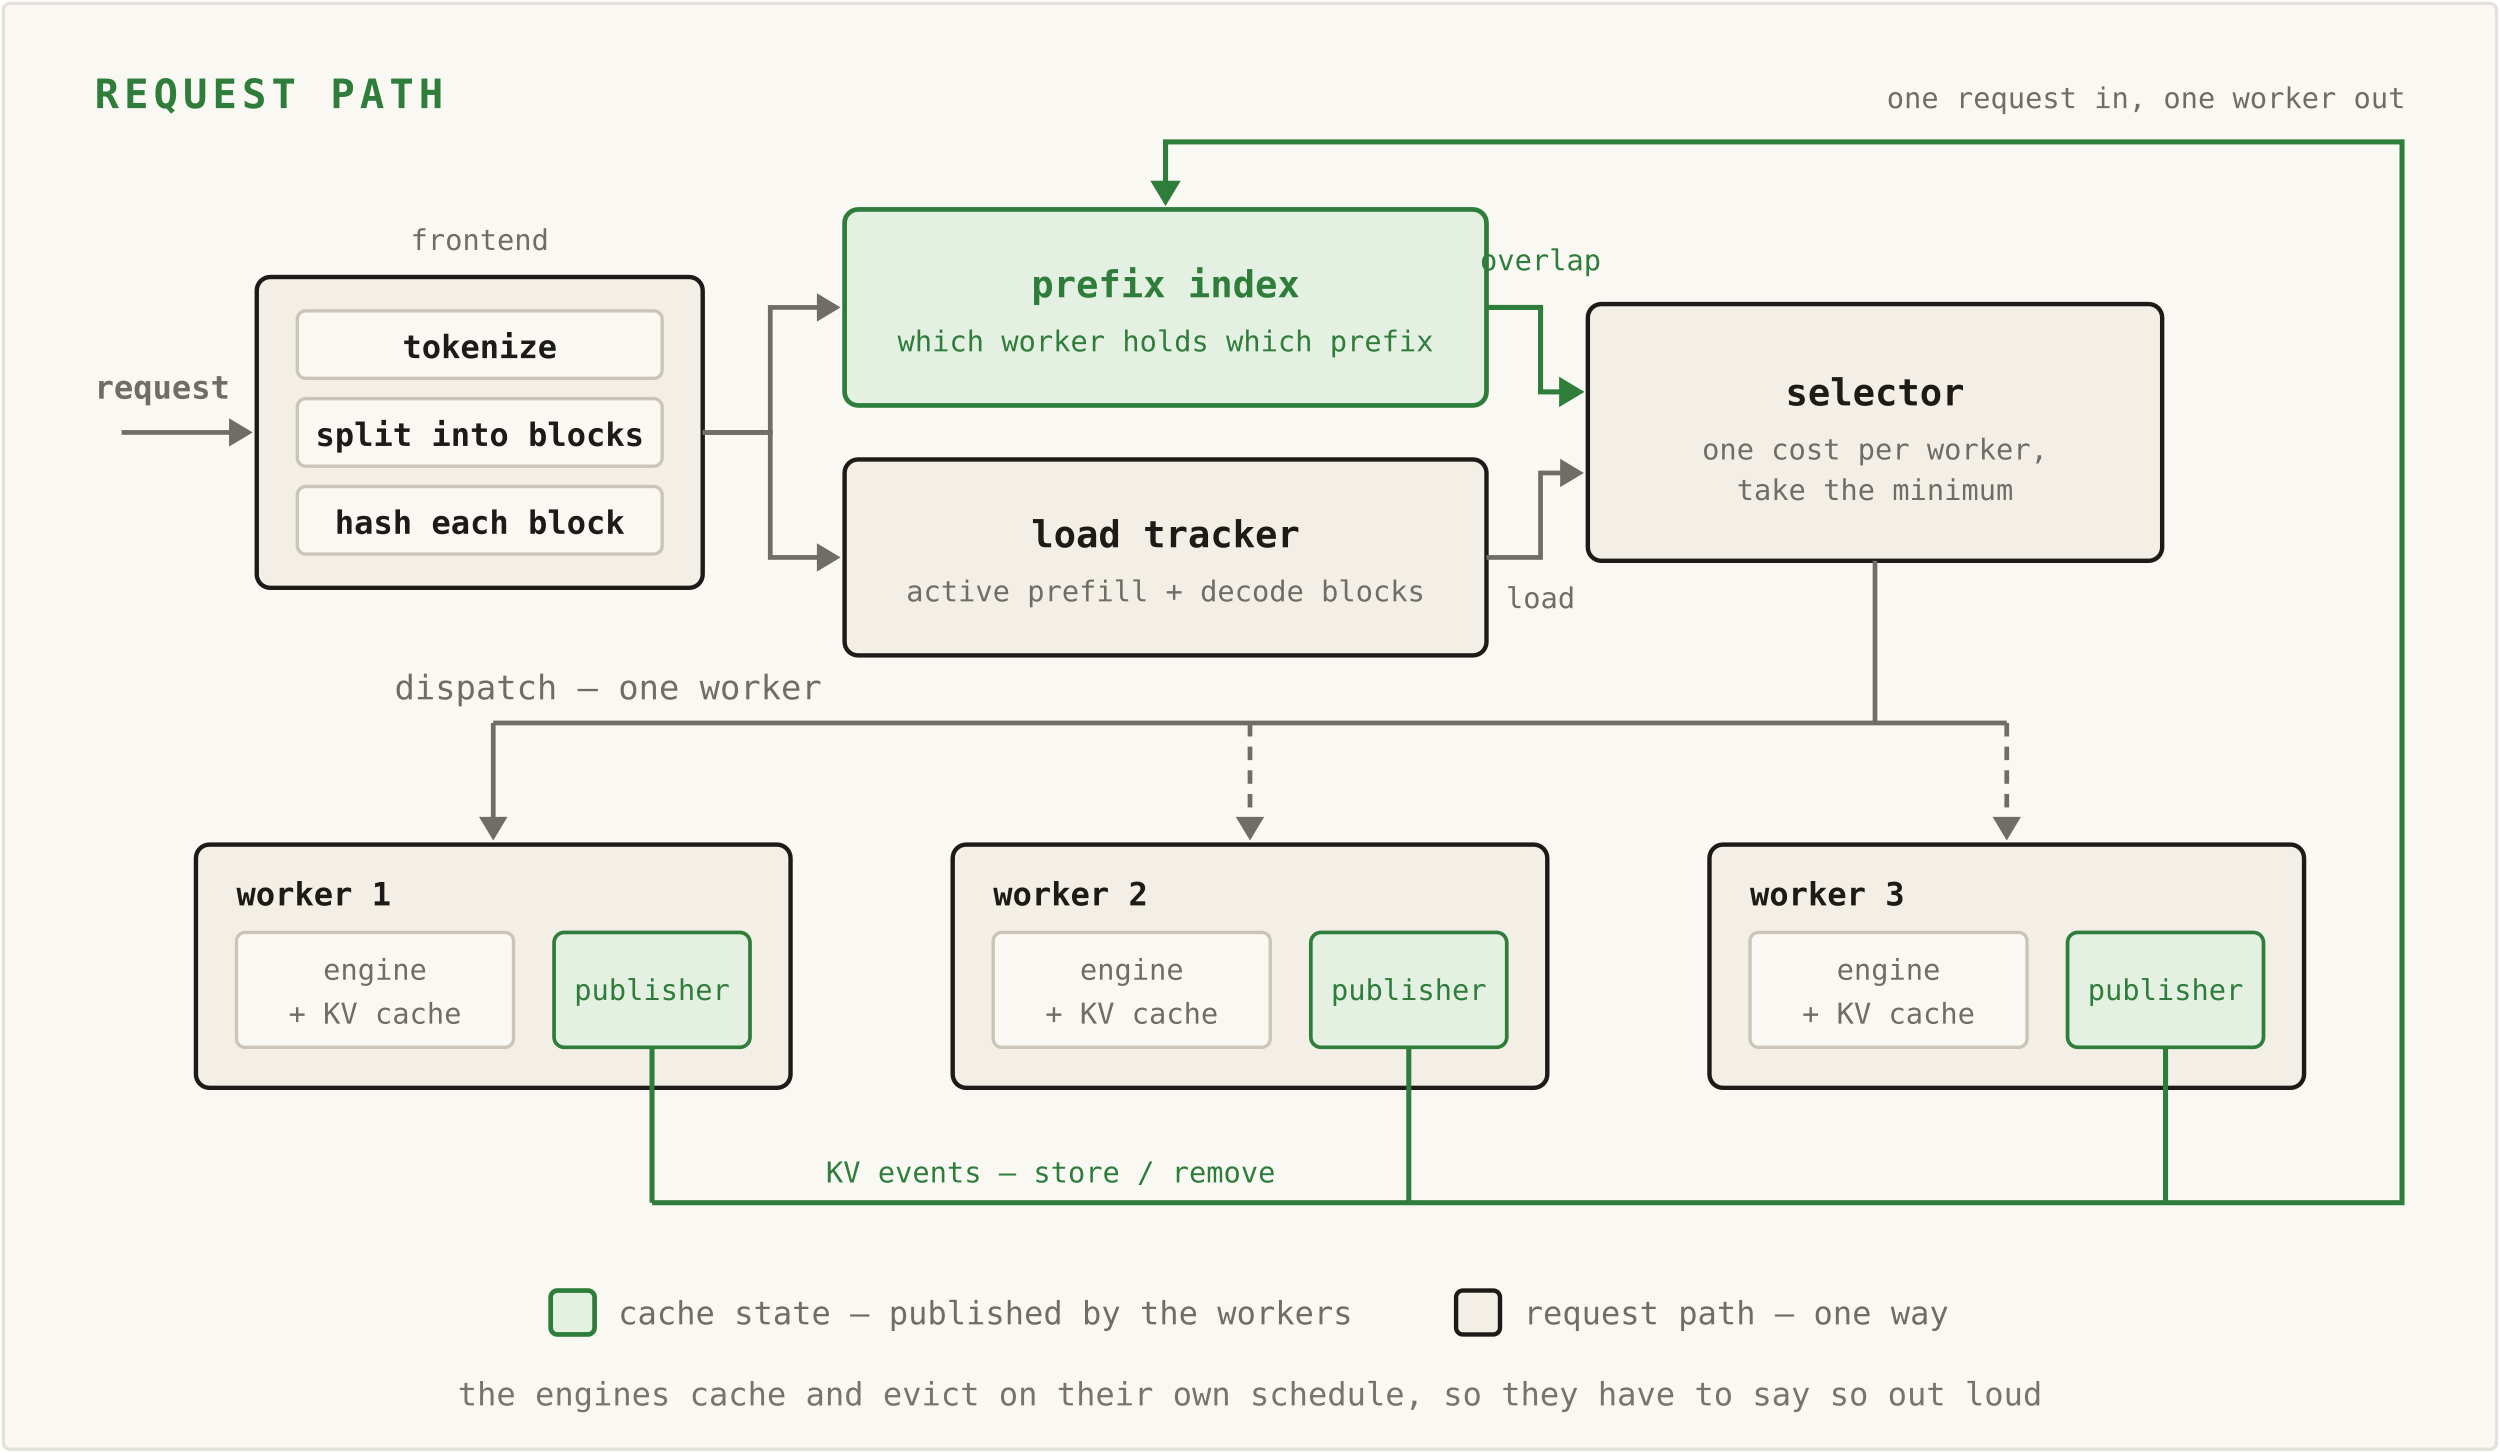
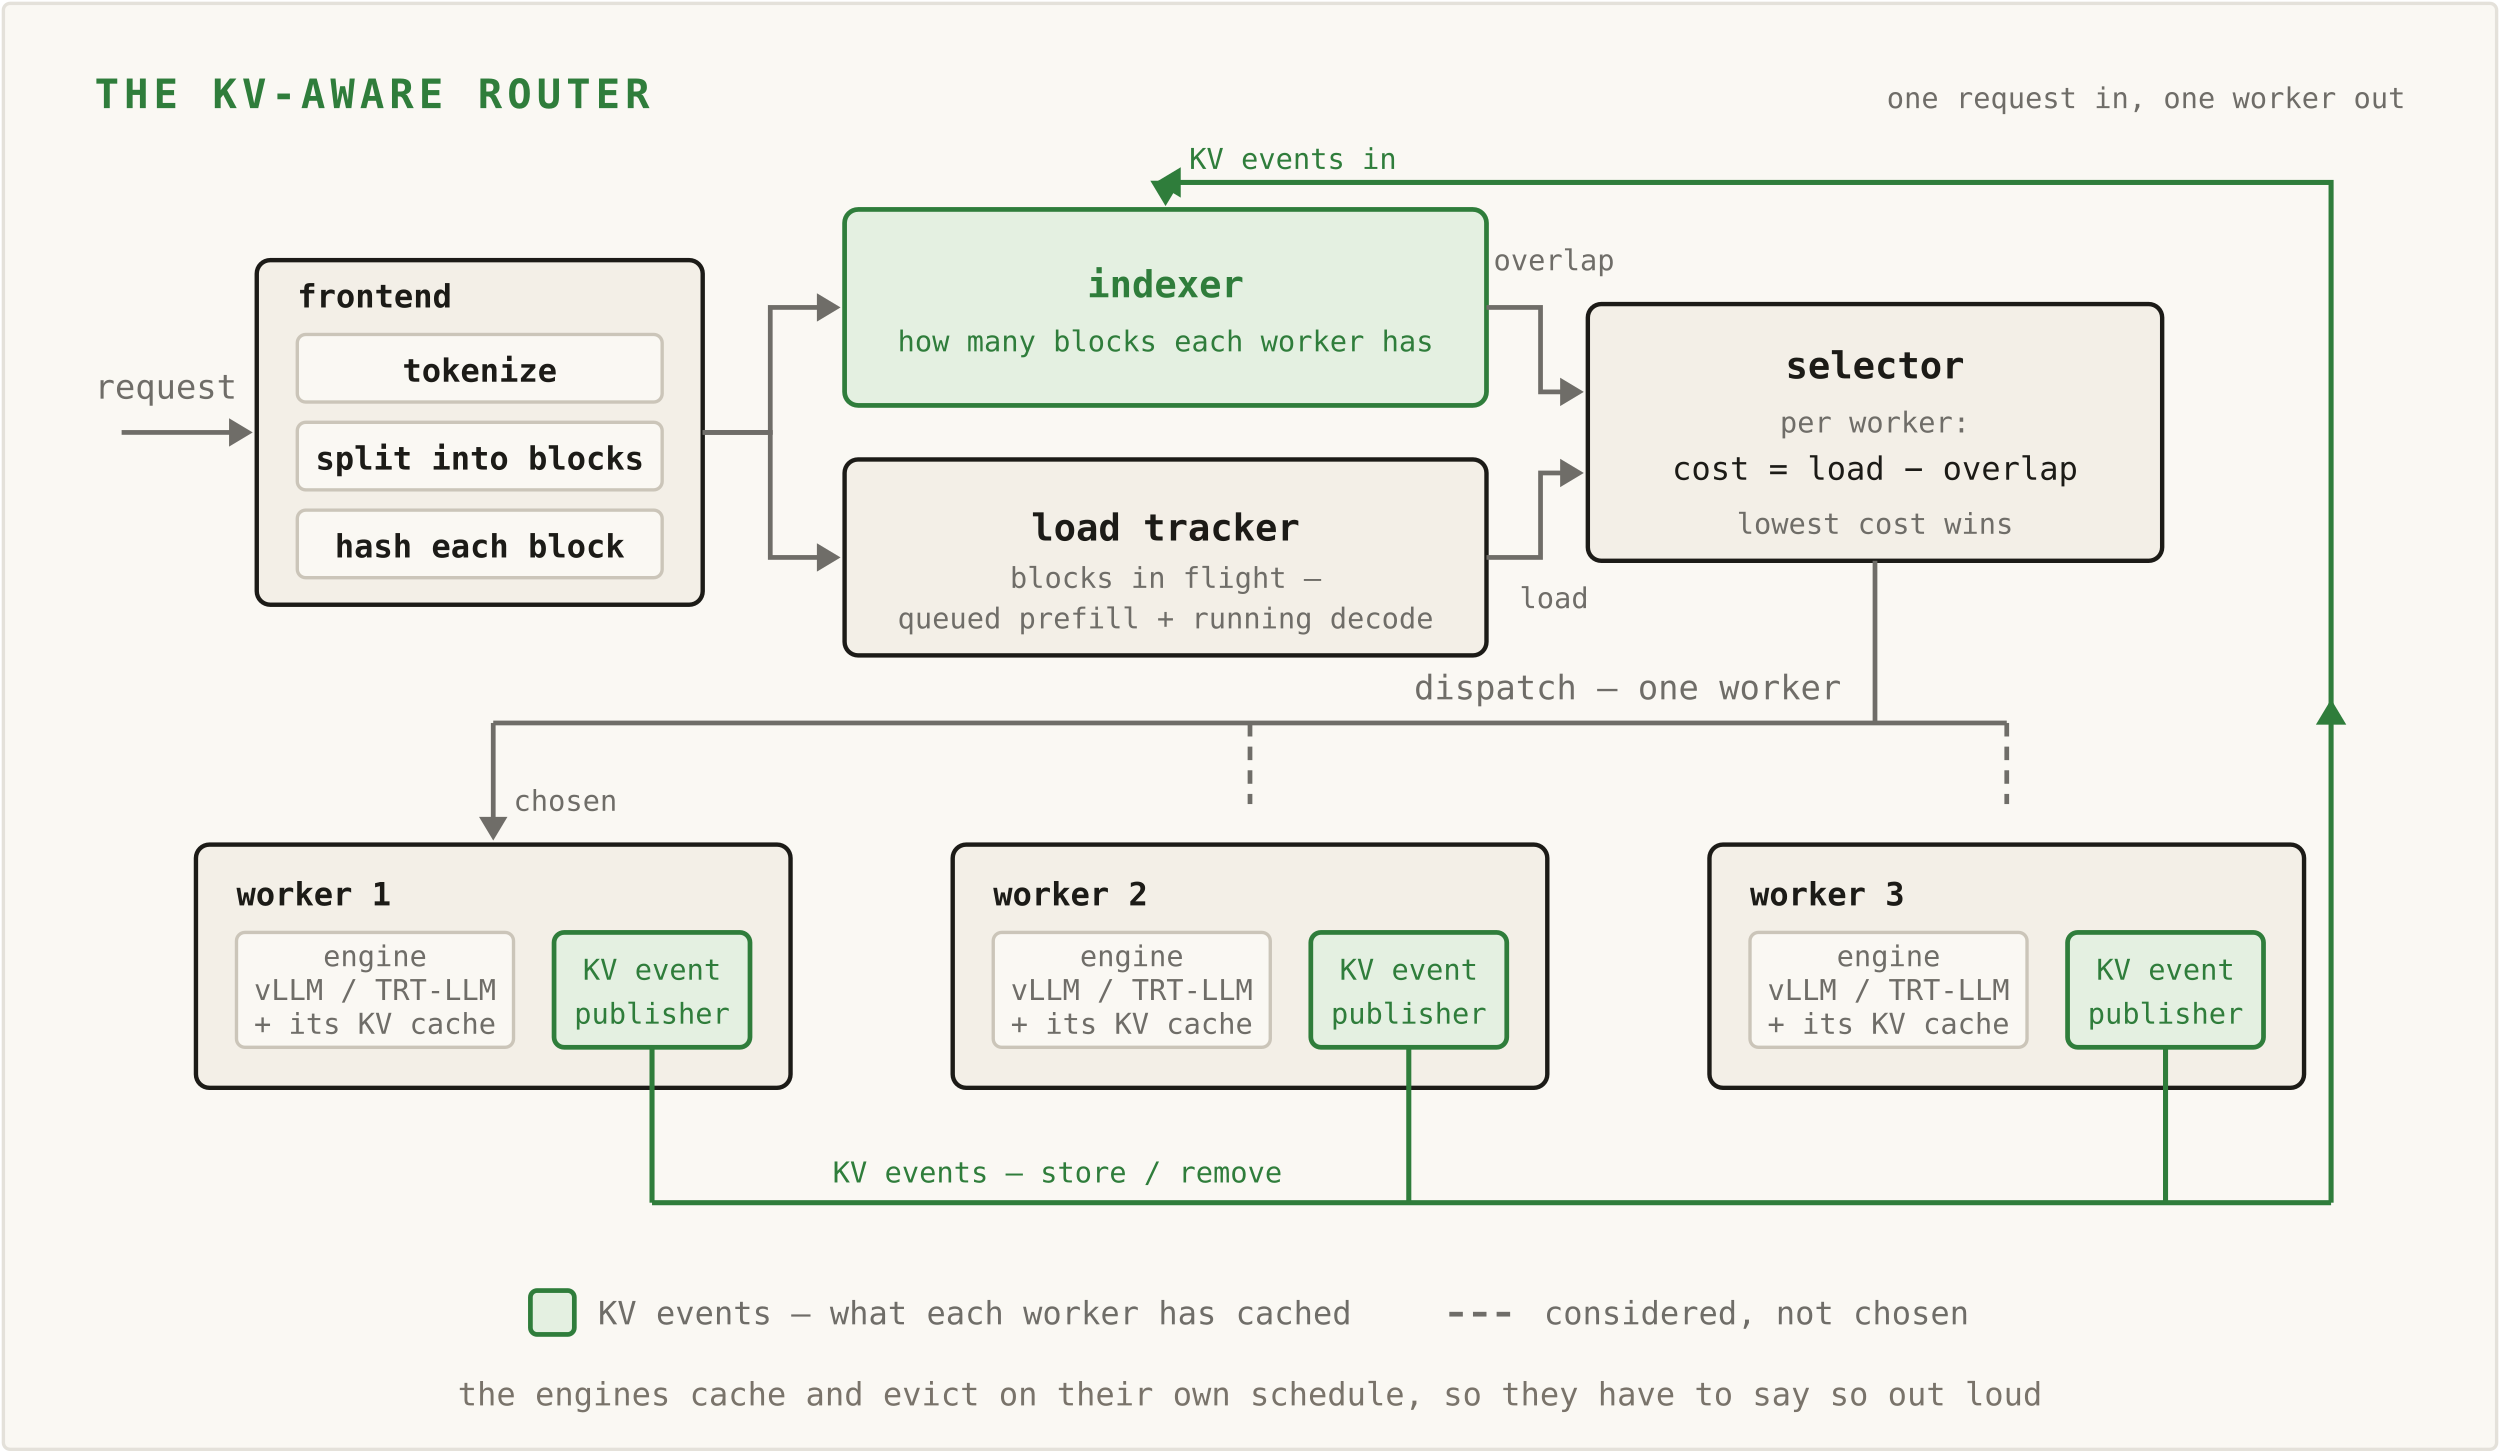
- <svg xmlns="http://www.w3.org/2000/svg" viewBox="0 0 740 430" role="img" aria-label="The anatomy of Dynamo's KV router, drawn as a loop. A request enters at the left into a Frontend box that tokenizes the prompt, splits it into fixed-size blocks, and hashes each block. Two arrows leave the Frontend: one into a green prefix index box, which answers which worker holds which prefix, and one into a load tracker box, which answers how many active prefill and decode blocks each worker already has. Both feed arrows right into a selector box that computes one cost per worker and takes the minimum. A dispatch bus runs from the selector down and across to three worker boxes in a row, each containing an engine with its KV cache and a small green publisher chip; the arrow into the chosen worker is solid and the other two are dashed, since only one worker is dispatched to. From every publisher a green rail runs down, back along the bottom of the figure, up the right edge and into the top of the prefix index, labelled as the KV event stream of store and remove events. The picture's point: the request path is short and one-way, and the only thing keeping the index honest is the event loop coming back from the workers.">
+ <svg xmlns="http://www.w3.org/2000/svg" viewBox="0 0 740 430" role="img" aria-label="The anatomy of Dynamo's KV-aware router, drawn as a loop. A request enters at the left into a frontend box, titled inside itself, which tokenizes the prompt, splits it into fixed-size blocks and hashes each block. Two arrows leave the frontend: one into a green indexer box, which holds the prefix index and answers which worker holds which prefix, and one into a load tracker box, which answers how many blocks are in flight on each worker — queued prefill plus running decode. The indexer's arrow is labelled overlap and the load tracker's is labelled load, and both feed a selector box that spells out the arithmetic: cost equals load minus overlap, and the lowest cost wins. A dispatch bus runs from the selector down and across to three worker boxes in a row, each holding an engine with its KV cache and a green KV-event publisher chip; the arrow into the chosen worker is solid and tagged chosen, while the two workers the router passed over get dashed arrows. From every publisher a green rail runs down, back along the bottom of the figure, up the right edge and into the top of the indexer, labelled as the KV event stream of store and remove events and, at its arrowhead, as the index update. The picture's point: the request path is short and one-way, and the only thing keeping the index honest is the event loop coming back from the workers.">
  <style>
    .bg   { fill:#faf8f3; stroke:#e4e1da; }
    .ey   { font:600 12px 'JetBrains Mono',ui-monospace,monospace; letter-spacing:1.5px; fill:#2f7d3b; }
    .node { fill:#f3efe7; stroke:#1c1b17; stroke-width:1.3; }
    .tile { fill:#faf8f3; stroke:#cbc5b9; stroke-width:1; }
    .acc  { fill:#e4f0e1; stroke:#2f7d3b; stroke-width:1.4; }
-     .chip { fill:#e4f0e1; stroke:#2f7d3b; stroke-width:1.1; }
+     .chip { fill:#e4f0e1; stroke:#2f7d3b; stroke-width:1.4; }
    .lbl  { font:600 11px 'JetBrains Mono',ui-monospace,monospace; fill:#1c1b17; }
    .lblg { font:600 11px 'JetBrains Mono',ui-monospace,monospace; fill:#2f7d3b; }
    .lbls { font:600 9.5px 'JetBrains Mono',ui-monospace,monospace; fill:#1c1b17; }
    .cap  { font:400 8.5px 'JetBrains Mono',ui-monospace,monospace; fill:#6f6d68; }
    .capg { font:400 8.5px 'JetBrains Mono',ui-monospace,monospace; fill:#2f7d3b; }
+     .mono { font:400 9.5px 'JetBrains Mono',ui-monospace,monospace; fill:#1c1b17; }
    .ann  { font:400 10px 'JetBrains Mono',ui-monospace,monospace; fill:#6f6d68; }
-     .req  { font:600 9.5px 'JetBrains Mono',ui-monospace,monospace; fill:#6f6d68; }
    .lgd  { font:400 9.5px 'JetBrains Mono',ui-monospace,monospace; fill:#6f6d68; }
    .note { font:400 9.5px 'JetBrains Mono',ui-monospace,monospace; fill:#79736a; }
    .arrs { stroke:#6f6d68; stroke-width:1.4; fill:none; }
+     .arrd { stroke:#6f6d68; stroke-width:1.4; fill:none; stroke-dasharray:4 3; }
    .arrg { stroke:#2f7d3b; stroke-width:1.5; fill:none; }
  </style>
  <defs>
    <marker id="af" markerWidth="8" markerHeight="8" refX="6" refY="3" orient="auto">
      <path d="M3,0 L8,3 L3,6 Z" fill="#6f6d68" />
    </marker>
    <marker id="ag" markerWidth="8" markerHeight="8" refX="6" refY="3" orient="auto">
      <path d="M3,0 L8,3 L3,6 Z" fill="#2f7d3b" />
    </marker>
  </defs>
  <rect class="bg" x="1" y="1" width="738" height="428" rx="2" />
-   <text class="ey" x="28" y="32">REQUEST PATH</text>
+   <text class="ey" x="28" y="32">THE KV-AWARE ROUTER</text>
  <text class="cap" x="712" y="32" text-anchor="end">one request in, one worker out</text>
-   <text class="req" x="28" y="118">request</text>
+   <text class="ann" x="28" y="118">request</text>
  <path class="arrs" d="M36,128 L72,128" marker-end="url(#af)" />
-   <rect class="node" x="76" y="82" width="132" height="92" rx="4" />
-   <text class="cap" x="142" y="74" text-anchor="middle">frontend</text>
-   <rect class="tile" x="88" y="92" width="108" height="20" rx="2.5" />
-   <text class="lbls" x="142" y="106" text-anchor="middle">tokenize</text>
-   <rect class="tile" x="88" y="118" width="108" height="20" rx="2.5" />
-   <text class="lbls" x="142" y="132" text-anchor="middle">split into blocks</text>
-   <rect class="tile" x="88" y="144" width="108" height="20" rx="2.5" />
-   <text class="lbls" x="142" y="158" text-anchor="middle">hash each block</text>
+   <rect class="node" x="76" y="77" width="132" height="102" rx="4" />
+   <text class="lbls" x="88" y="91">frontend</text>
+   <rect class="tile" x="88" y="99" width="108" height="20" rx="2.5" />
+   <text class="lbls" x="142" y="113" text-anchor="middle">tokenize</text>
+   <rect class="tile" x="88" y="125" width="108" height="20" rx="2.5" />
+   <text class="lbls" x="142" y="139" text-anchor="middle">split into blocks</text>
+   <rect class="tile" x="88" y="151" width="108" height="20" rx="2.5" />
+   <text class="lbls" x="142" y="165" text-anchor="middle">hash each block</text>
  <path class="arrs" d="M208,128 L228,128 L228,91 L246,91" marker-end="url(#af)" />
  <path class="arrs" d="M208,128 L228,128 L228,165 L246,165" marker-end="url(#af)" />
  <rect class="acc" x="250" y="62" width="190" height="58" rx="4" />
-   <text class="lblg" x="345" y="88" text-anchor="middle">prefix index</text>
-   <text class="capg" x="345" y="104" text-anchor="middle">which worker holds which prefix</text>
+   <text class="lblg" x="345" y="88" text-anchor="middle">indexer</text>
+   <text class="capg" x="345" y="104" text-anchor="middle">how many blocks each worker has</text>
  <rect class="node" x="250" y="136" width="190" height="58" rx="4" />
-   <text class="lbl" x="345" y="162" text-anchor="middle">load tracker</text>
-   <text class="cap" x="345" y="178" text-anchor="middle">active prefill + decode blocks</text>
-   <path class="arrg" d="M440,91 L456,91 L456,116 L466,116" marker-end="url(#ag)" />
+   <text class="lbl" x="345" y="160" text-anchor="middle">load tracker</text>
+   <text class="cap" x="345" y="174" text-anchor="middle">blocks in flight —</text>
+   <text class="cap" x="345" y="186" text-anchor="middle">queued prefill + running decode</text>
+   <path class="arrs" d="M440,91 L456,91 L456,116 L466,116" marker-end="url(#af)" />
  <path class="arrs" d="M440,165 L456,165 L456,140 L466,140" marker-end="url(#af)" />
-   <text class="capg" x="456" y="80" text-anchor="middle">overlap</text>
-   <text class="cap" x="456" y="180" text-anchor="middle">load</text>
+   <text class="cap" x="460" y="80" text-anchor="middle">overlap</text>
+   <text class="cap" x="460" y="180" text-anchor="middle">load</text>
  <rect class="node" x="470" y="90" width="170" height="76" rx="4" />
-   <text class="lbl" x="555" y="120" text-anchor="middle">selector</text>
-   <text class="cap" x="555" y="136" text-anchor="middle">one cost per worker,</text>
-   <text class="cap" x="555" y="148" text-anchor="middle">take the minimum</text>
+   <text class="lbl" x="555" y="112" text-anchor="middle">selector</text>
+   <text class="cap" x="555" y="128" text-anchor="middle">per worker:</text>
+   <text class="mono" x="555" y="142" text-anchor="middle">cost = load − overlap</text>
+   <text class="cap" x="555" y="158" text-anchor="middle">lowest cost wins</text>
  <path class="arrs" d="M555,166 L555,214" />
  <path class="arrs" d="M146,214 L594,214" />
  <path class="arrs" d="M146,214 L146,246" marker-end="url(#af)" />
-   <path class="arrs" d="M370,214 L370,246" stroke-dasharray="4 3" marker-end="url(#af)" />
-   <path class="arrs" d="M594,214 L594,246" stroke-dasharray="4 3" marker-end="url(#af)" />
-   <text class="ann" x="180" y="207" text-anchor="middle">dispatch — one worker</text>
+   <path class="arrd" d="M370,214 L370,238" />
+   <path class="arrd" d="M594,214 L594,238" />
+   <text class="ann" x="545" y="207" text-anchor="end">dispatch — one worker</text>
+   <text class="cap" x="152" y="240">chosen</text>
  <rect class="node" x="58" y="250" width="176" height="72" rx="4" />
  <text class="lbls" x="70" y="268">worker 1</text>
  <rect class="tile" x="70" y="276" width="82" height="34" rx="2.5" />
-   <text class="cap" x="111" y="290" text-anchor="middle">engine</text>
-   <text class="cap" x="111" y="303" text-anchor="middle">+ KV cache</text>
+   <text class="cap" x="111" y="286" text-anchor="middle">engine</text>
+   <text class="cap" x="111" y="296" text-anchor="middle">vLLM / TRT-LLM</text>
+   <text class="cap" x="111" y="306" text-anchor="middle">+ its KV cache</text>
  <rect class="chip" x="164" y="276" width="58" height="34" rx="3" />
-   <text class="capg" x="193" y="296" text-anchor="middle">publisher</text>
+   <text class="capg" x="193" y="290" text-anchor="middle">KV event</text>
+   <text class="capg" x="193" y="303" text-anchor="middle">publisher</text>
  <rect class="node" x="282" y="250" width="176" height="72" rx="4" />
  <text class="lbls" x="294" y="268">worker 2</text>
  <rect class="tile" x="294" y="276" width="82" height="34" rx="2.5" />
-   <text class="cap" x="335" y="290" text-anchor="middle">engine</text>
-   <text class="cap" x="335" y="303" text-anchor="middle">+ KV cache</text>
+   <text class="cap" x="335" y="286" text-anchor="middle">engine</text>
+   <text class="cap" x="335" y="296" text-anchor="middle">vLLM / TRT-LLM</text>
+   <text class="cap" x="335" y="306" text-anchor="middle">+ its KV cache</text>
  <rect class="chip" x="388" y="276" width="58" height="34" rx="3" />
-   <text class="capg" x="417" y="296" text-anchor="middle">publisher</text>
+   <text class="capg" x="417" y="290" text-anchor="middle">KV event</text>
+   <text class="capg" x="417" y="303" text-anchor="middle">publisher</text>
  <rect class="node" x="506" y="250" width="176" height="72" rx="4" />
  <text class="lbls" x="518" y="268">worker 3</text>
  <rect class="tile" x="518" y="276" width="82" height="34" rx="2.5" />
-   <text class="cap" x="559" y="290" text-anchor="middle">engine</text>
-   <text class="cap" x="559" y="303" text-anchor="middle">+ KV cache</text>
+   <text class="cap" x="559" y="286" text-anchor="middle">engine</text>
+   <text class="cap" x="559" y="296" text-anchor="middle">vLLM / TRT-LLM</text>
+   <text class="cap" x="559" y="306" text-anchor="middle">+ its KV cache</text>
  <rect class="chip" x="612" y="276" width="58" height="34" rx="3" />
-   <text class="capg" x="641" y="296" text-anchor="middle">publisher</text>
+   <text class="capg" x="641" y="290" text-anchor="middle">KV event</text>
+   <text class="capg" x="641" y="303" text-anchor="middle">publisher</text>
  <path class="arrg" d="M193,310 L193,356" />
  <path class="arrg" d="M417,310 L417,356" />
  <path class="arrg" d="M641,310 L641,356" />
-   <path class="arrg" d="M193,356 L711,356 L711,42 L345,42 L345,58" marker-end="url(#ag)" />
-   <text class="capg" x="311" y="350" text-anchor="middle">KV events — store / remove</text>
-   <rect class="acc" x="163" y="382" width="13" height="13" rx="2" />
-   <text class="lgd" x="183" y="392">cache state — published by the workers</text>
-   <rect class="node" x="431" y="382" width="13" height="13" rx="2" />
-   <text class="lgd" x="451" y="392">request path — one way</text>
+   <path class="arrg" d="M193,356 L690,356" />
+   <path class="arrg" d="M690,356 L690,210" marker-end="url(#ag)" />
+   <path class="arrg" d="M690,210 L690,54 L345,54" marker-end="url(#ag)" />
+   <path class="arrg" d="M345,54 L345,58" marker-end="url(#ag)" />
+   <text class="capg" x="313" y="350" text-anchor="middle">KV events — store / remove</text>
+   <text class="capg" x="352" y="50">KV events in</text>
+   <rect class="acc" x="157" y="382" width="13" height="13" rx="2" />
+   <text class="lgd" x="177" y="392">KV events — what each worker has cached</text>
+   <path class="arrd" d="M429,389 L449,389" />
+   <text class="lgd" x="457" y="392">considered, not chosen</text>
  <text class="note" x="370" y="416" text-anchor="middle">the engines cache and evict on their own schedule, so they have to say so out loud</text>
</svg>
